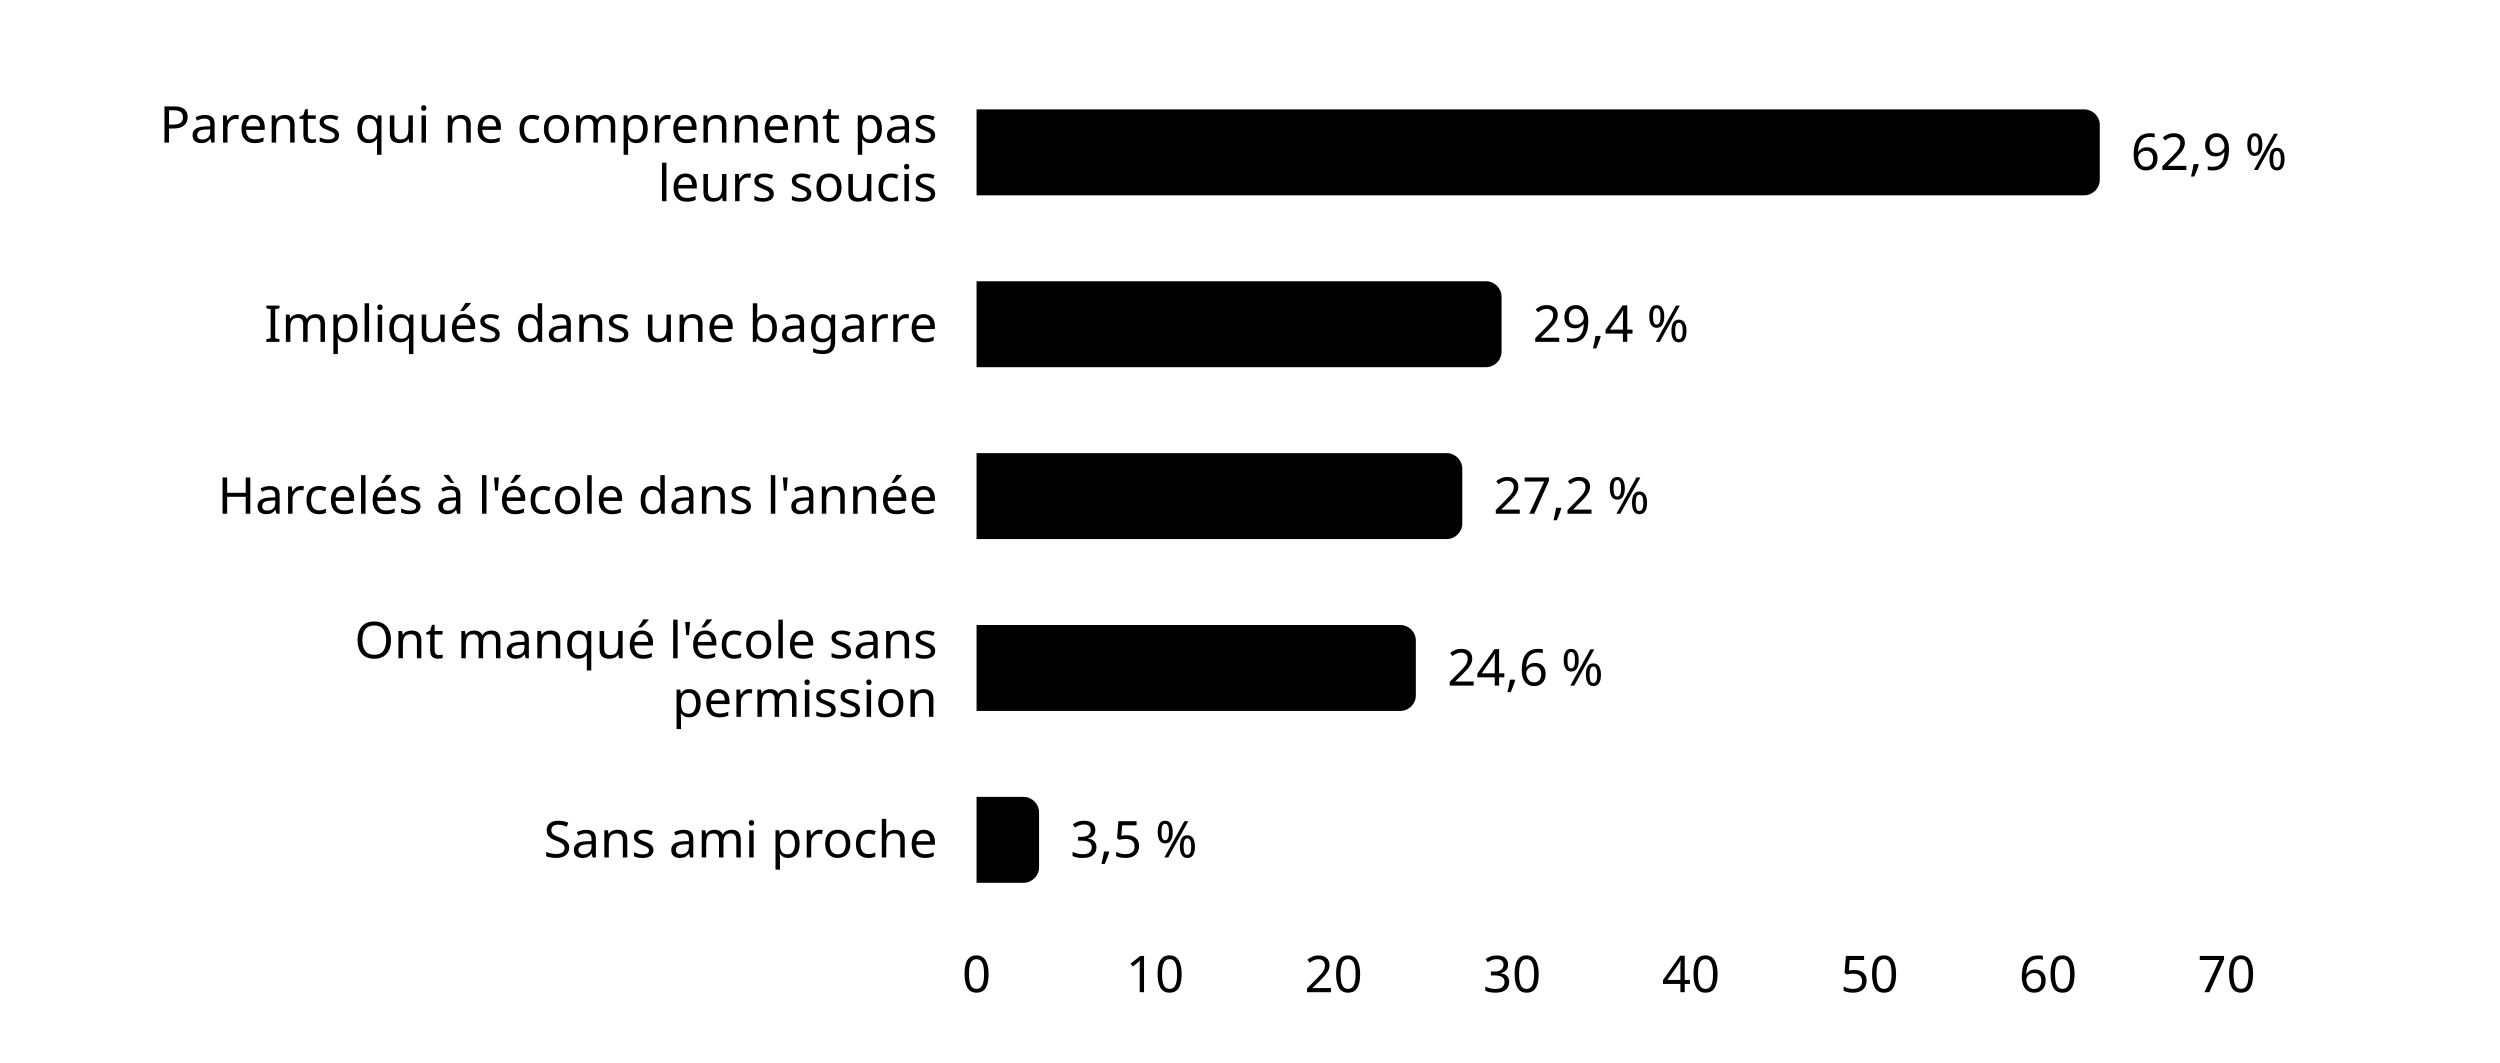
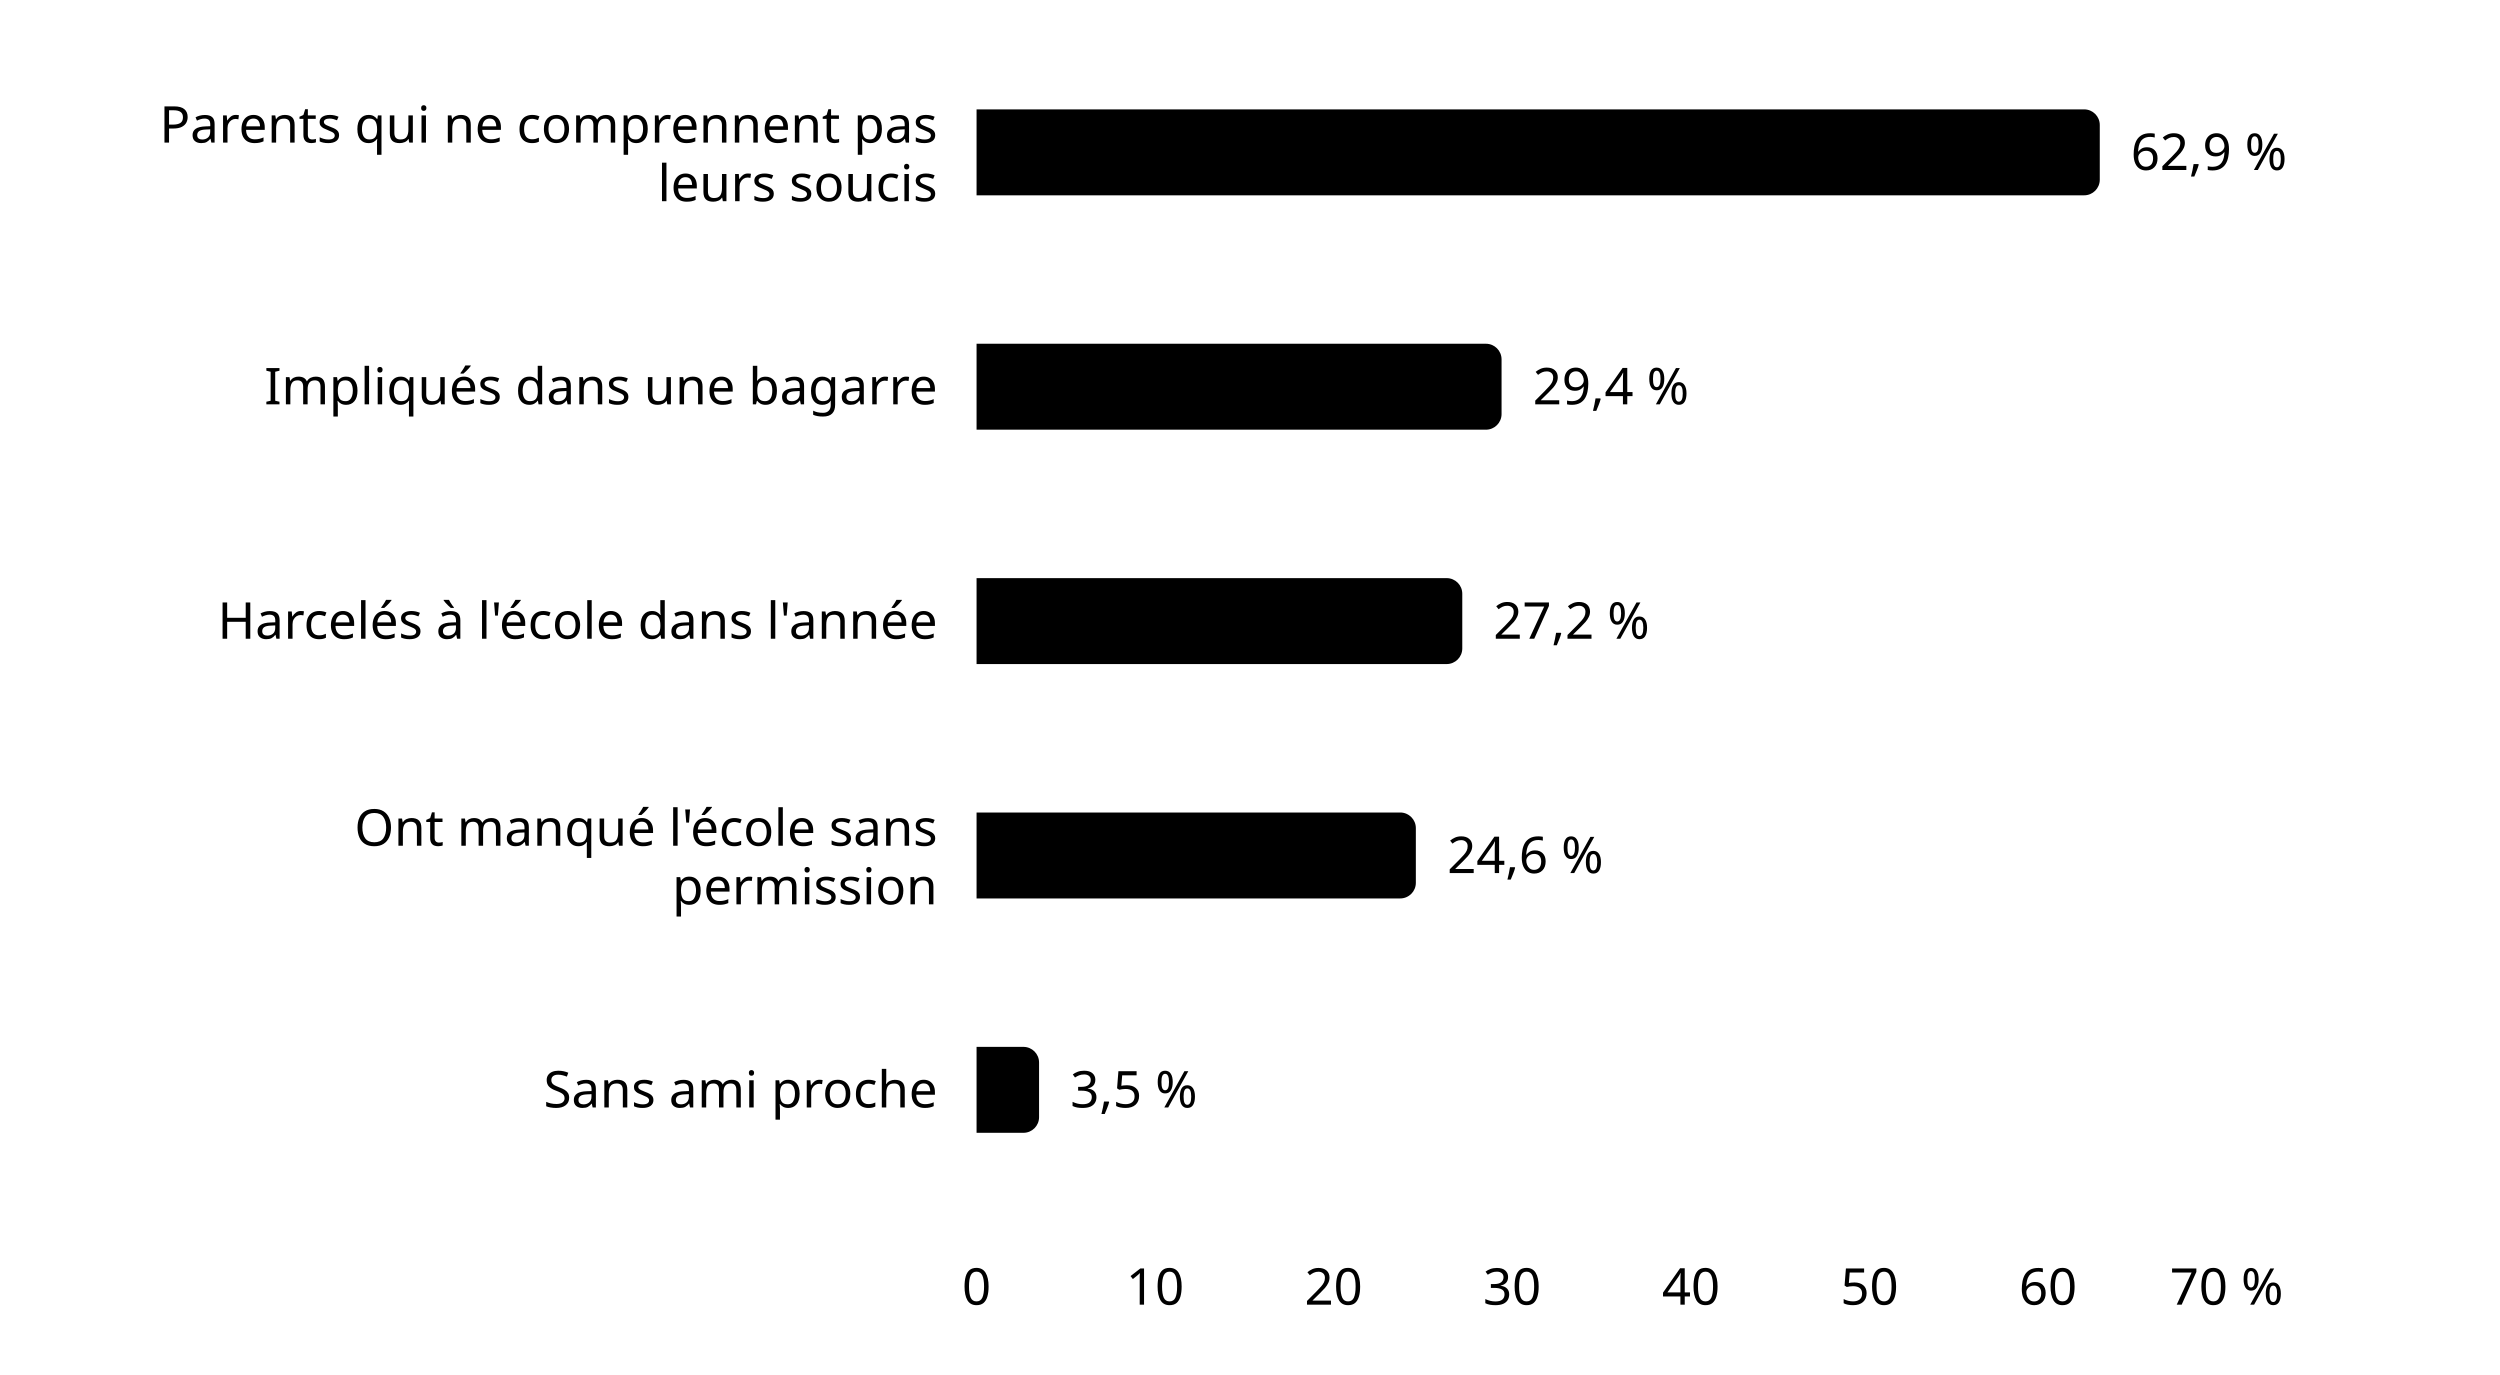
- <svg xmlns="http://www.w3.org/2000/svg" viewBox="0 0 640 272" width="640" height="272" role="img" aria-labelledby="exposition-madagascar-gshs-t exposition-madagascar-gshs-d" class="" font-family="Public Sans, Segoe UI, system-ui, sans-serif" font-size="13">
-   <line class="grid" x1="250.0" y1="12" x2="250.0" y2="238" />
-   <text class="t-sm" x="250.0" y="254" text-anchor="middle">0</text>
-   <line class="grid" x1="295.7" y1="12" x2="295.7" y2="238" />
-   <text class="t-sm" x="295.7" y="254" text-anchor="middle">10</text>
-   <line class="grid" x1="341.4" y1="12" x2="341.4" y2="238" />
-   <text class="t-sm" x="341.4" y="254" text-anchor="middle">20</text>
-   <line class="grid" x1="387.1" y1="12" x2="387.1" y2="238" />
-   <text class="t-sm" x="387.1" y="254" text-anchor="middle">30</text>
-   <line class="grid" x1="432.9" y1="12" x2="432.9" y2="238" />
-   <text class="t-sm" x="432.9" y="254" text-anchor="middle">40</text>
-   <line class="grid" x1="478.6" y1="12" x2="478.6" y2="238" />
-   <text class="t-sm" x="478.6" y="254" text-anchor="middle">50</text>
-   <line class="grid" x1="524.3" y1="12" x2="524.3" y2="238" />
-   <text class="t-sm" x="524.3" y="254" text-anchor="middle">60</text>
-   <line class="grid" x1="570.0" y1="12" x2="570.0" y2="238" />
-   <text class="t-sm" x="570.0" y="254" text-anchor="middle">70</text>
+ <svg xmlns="http://www.w3.org/2000/svg" viewBox="0 0 640 352" width="640" height="352" role="img" aria-labelledby="exposition-madagascar-gshs-t exposition-madagascar-gshs-d" class="" font-family="Public Sans, Segoe UI, system-ui, sans-serif" font-size="13">
+   <line class="grid" x1="250.0" y1="12" x2="250.0" y2="318" />
+   <text class="t-sm" x="250.0" y="334" text-anchor="middle">0</text>
+   <line class="grid" x1="295.7" y1="12" x2="295.7" y2="318" />
+   <text class="t-sm" x="295.7" y="334" text-anchor="middle">10</text>
+   <line class="grid" x1="341.4" y1="12" x2="341.4" y2="318" />
+   <text class="t-sm" x="341.4" y="334" text-anchor="middle">20</text>
+   <line class="grid" x1="387.1" y1="12" x2="387.1" y2="318" />
+   <text class="t-sm" x="387.1" y="334" text-anchor="middle">30</text>
+   <line class="grid" x1="432.9" y1="12" x2="432.9" y2="318" />
+   <text class="t-sm" x="432.9" y="334" text-anchor="middle">40</text>
+   <line class="grid" x1="478.6" y1="12" x2="478.6" y2="318" />
+   <text class="t-sm" x="478.6" y="334" text-anchor="middle">50</text>
+   <line class="grid" x1="524.3" y1="12" x2="524.3" y2="318" />
+   <text class="t-sm" x="524.3" y="334" text-anchor="middle">60</text>
+   <line class="grid" x1="570.0" y1="12" x2="570.0" y2="318" />
+   <text class="t-sm" x="570.0" y="334" text-anchor="middle">70 %</text>
  <path class="f1" d="M250.0,28 h283.543 a4,4 0 0 1 4,4 v14 a4,4 0 0 1 -4,4 h-283.543 z" />
  <text x="240" y="32.0" text-anchor="end" dominant-baseline="middle">Parents qui ne comprennent pas</text>
  <text x="240" y="47.0" text-anchor="end" dominant-baseline="middle">leurs soucis</text>
  <text class="t-num" x="545.5" y="39" dominant-baseline="middle">62,9 %</text>
-   <path class="f1" d="M250.0,72 h130.4 a4,4 0 0 1 4,4 v14 a4,4 0 0 1 -4,4 h-130.4 z" />
-   <text x="240" y="83.0" text-anchor="end" dominant-baseline="middle">Impliqués dans une bagarre</text>
-   <text class="t-num" x="392.4" y="83" dominant-baseline="middle">29,4 %</text>
-   <path class="f1" d="M250.0,116 h120.343 a4,4 0 0 1 4,4 v14 a4,4 0 0 1 -4,4 h-120.343 z" />
-   <text x="240" y="127.0" text-anchor="end" dominant-baseline="middle">Harcelés à l'école dans l'année</text>
-   <text class="t-num" x="382.3" y="127" dominant-baseline="middle">27,2 %</text>
-   <path class="f1" d="M250.0,160 h108.457 a4,4 0 0 1 4,4 v14 a4,4 0 0 1 -4,4 h-108.457 z" />
-   <text x="240" y="164.0" text-anchor="end" dominant-baseline="middle">Ont manqué l'école sans</text>
-   <text x="240" y="179.0" text-anchor="end" dominant-baseline="middle">permission</text>
-   <text class="t-num" x="370.5" y="171" dominant-baseline="middle">24,6 %</text>
-   <path class="f1" d="M250.0,204 h12.0 a4,4 0 0 1 4,4 v14 a4,4 0 0 1 -4,4 h-12.0 z" />
-   <text x="240" y="215.0" text-anchor="end" dominant-baseline="middle">Sans ami proche</text>
-   <text class="t-num" x="274.0" y="215" dominant-baseline="middle">3,5 %</text>
+   <path class="f1" d="M250.0,88 h130.4 a4,4 0 0 1 4,4 v14 a4,4 0 0 1 -4,4 h-130.4 z" />
+   <text x="240" y="99.0" text-anchor="end" dominant-baseline="middle">Impliqués dans une bagarre</text>
+   <text class="t-num" x="392.4" y="99" dominant-baseline="middle">29,4 %</text>
+   <path class="f1" d="M250.0,148 h120.343 a4,4 0 0 1 4,4 v14 a4,4 0 0 1 -4,4 h-120.343 z" />
+   <text x="240" y="159.0" text-anchor="end" dominant-baseline="middle">Harcelés à l'école dans l'année</text>
+   <text class="t-num" x="382.3" y="159" dominant-baseline="middle">27,2 %</text>
+   <path class="f1" d="M250.0,208 h108.457 a4,4 0 0 1 4,4 v14 a4,4 0 0 1 -4,4 h-108.457 z" />
+   <text x="240" y="212.0" text-anchor="end" dominant-baseline="middle">Ont manqué l'école sans</text>
+   <text x="240" y="227.0" text-anchor="end" dominant-baseline="middle">permission</text>
+   <text class="t-num" x="370.5" y="219" dominant-baseline="middle">24,6 %</text>
+   <path class="f1" d="M250.0,268 h12.0 a4,4 0 0 1 4,4 v14 a4,4 0 0 1 -4,4 h-12.0 z" />
+   <text x="240" y="279.0" text-anchor="end" dominant-baseline="middle">Sans ami proche</text>
+   <text class="t-num" x="274.0" y="279" dominant-baseline="middle">3,5 %</text>
</svg>
